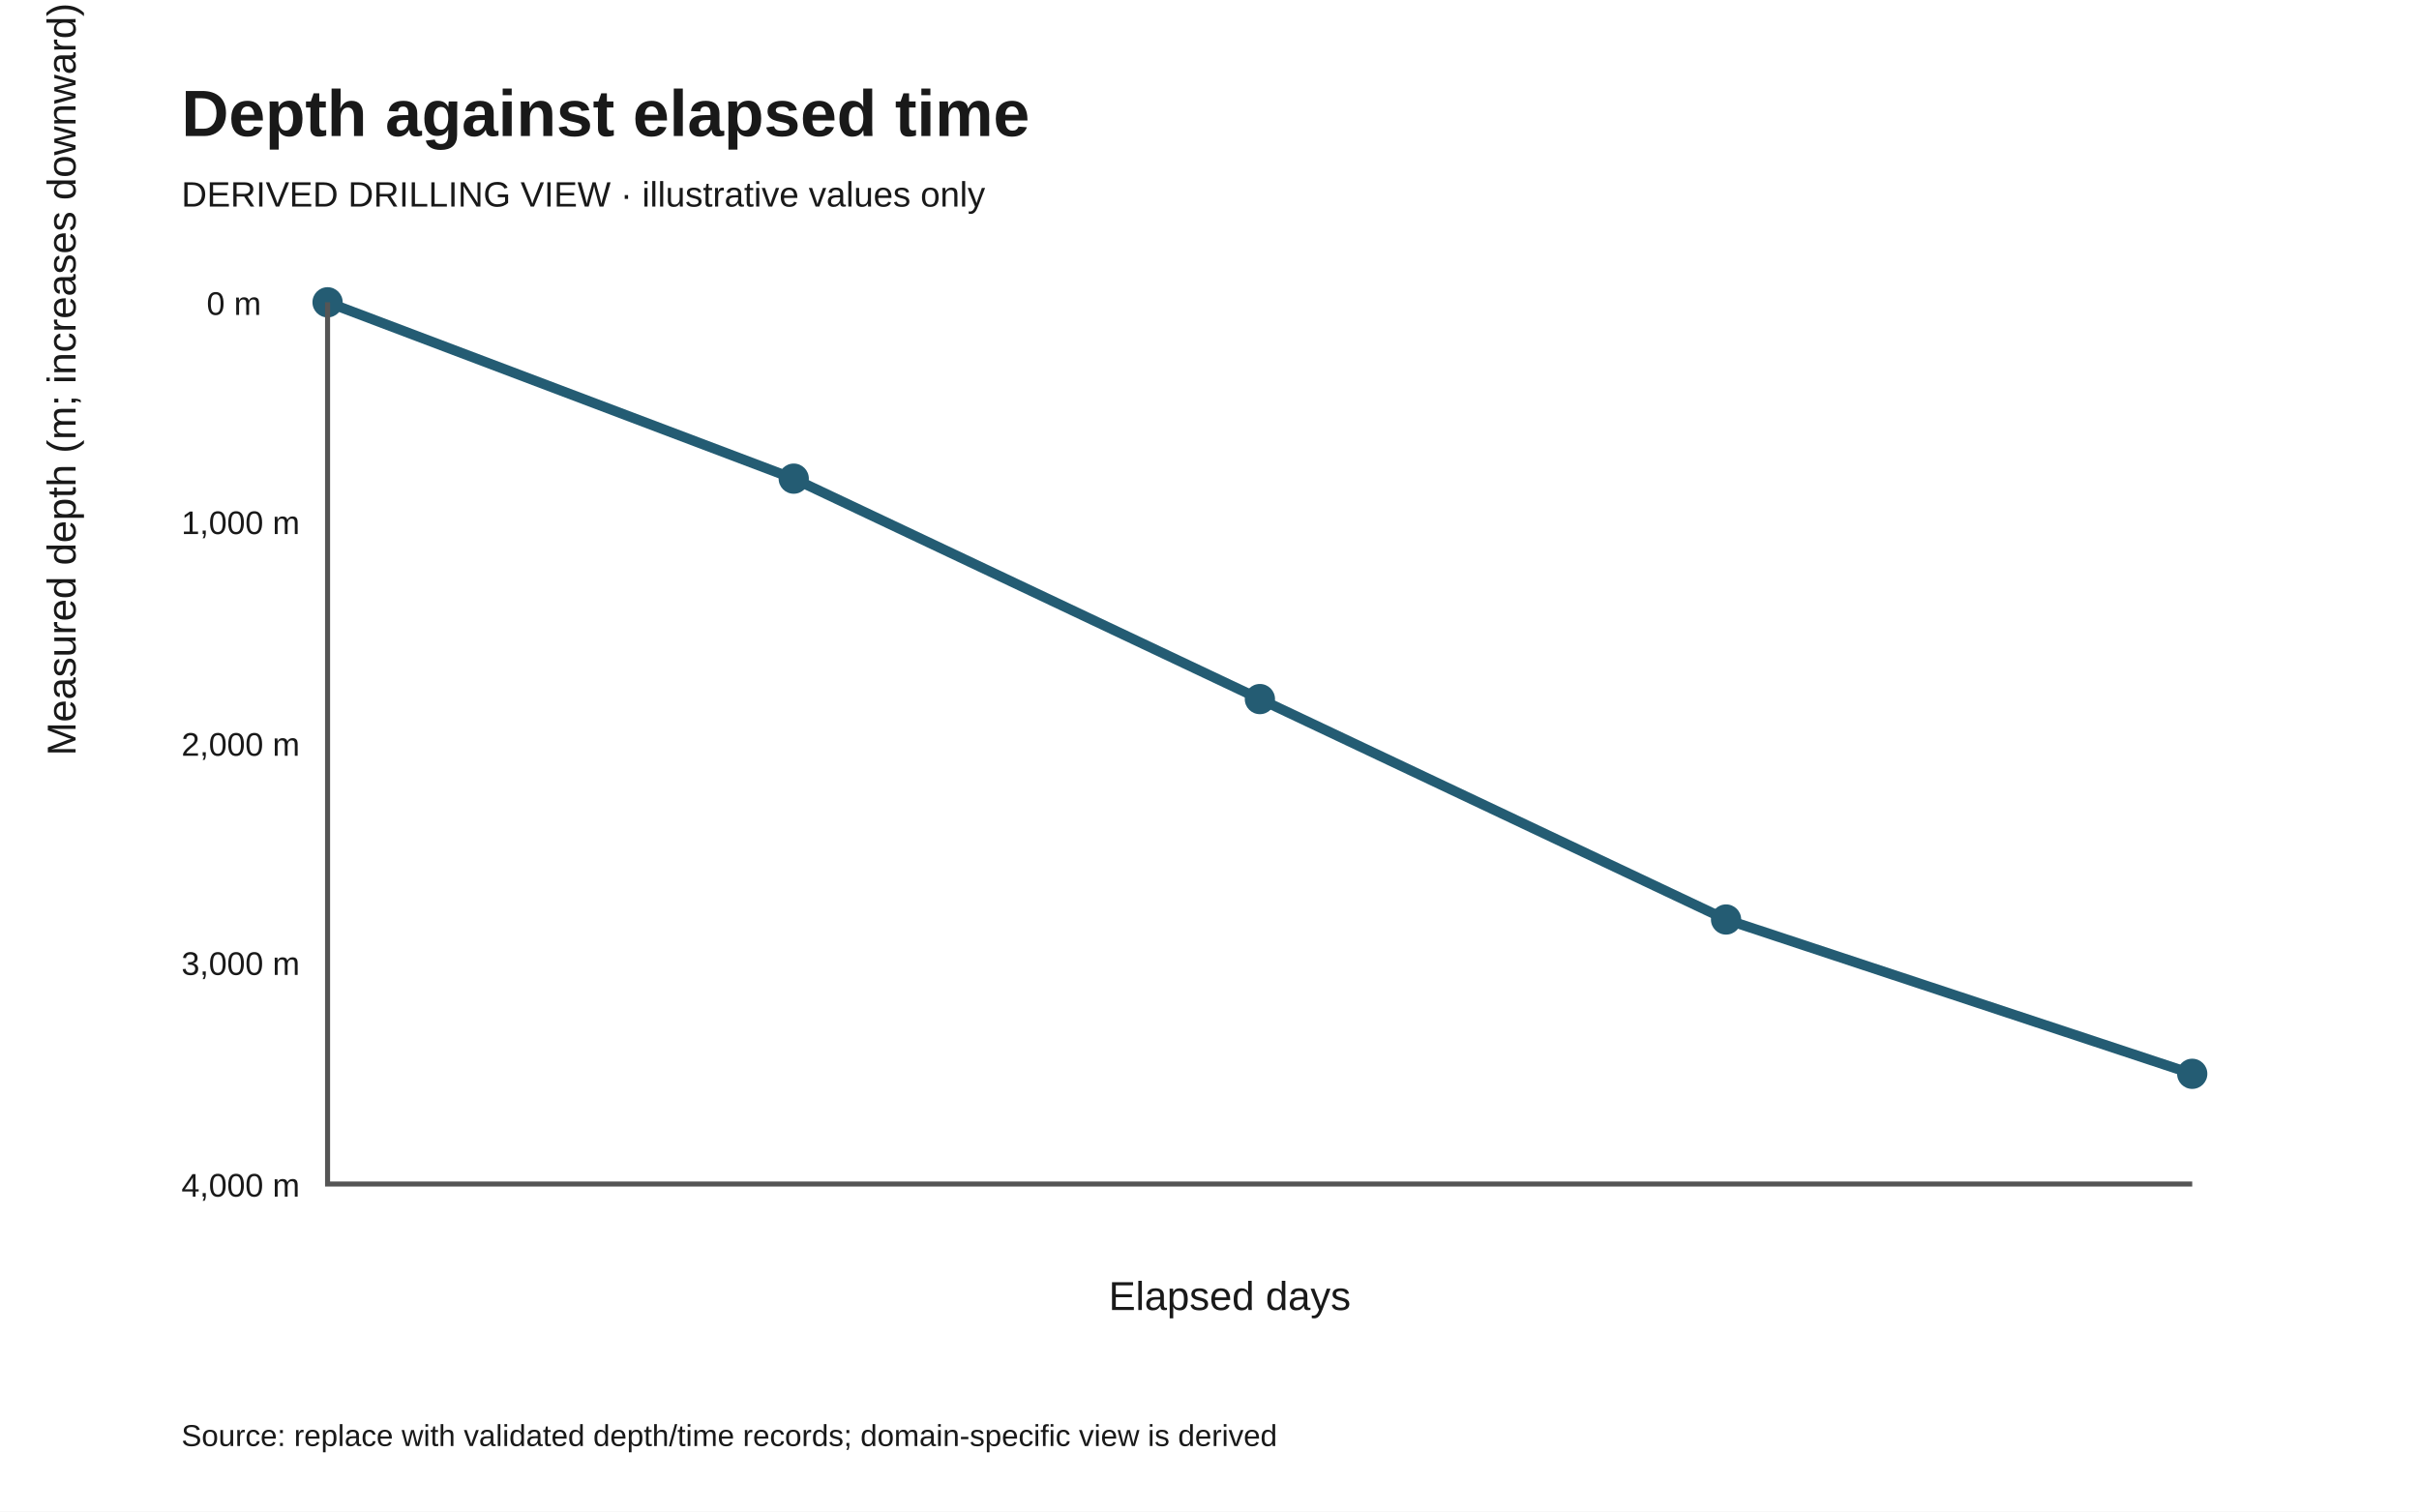
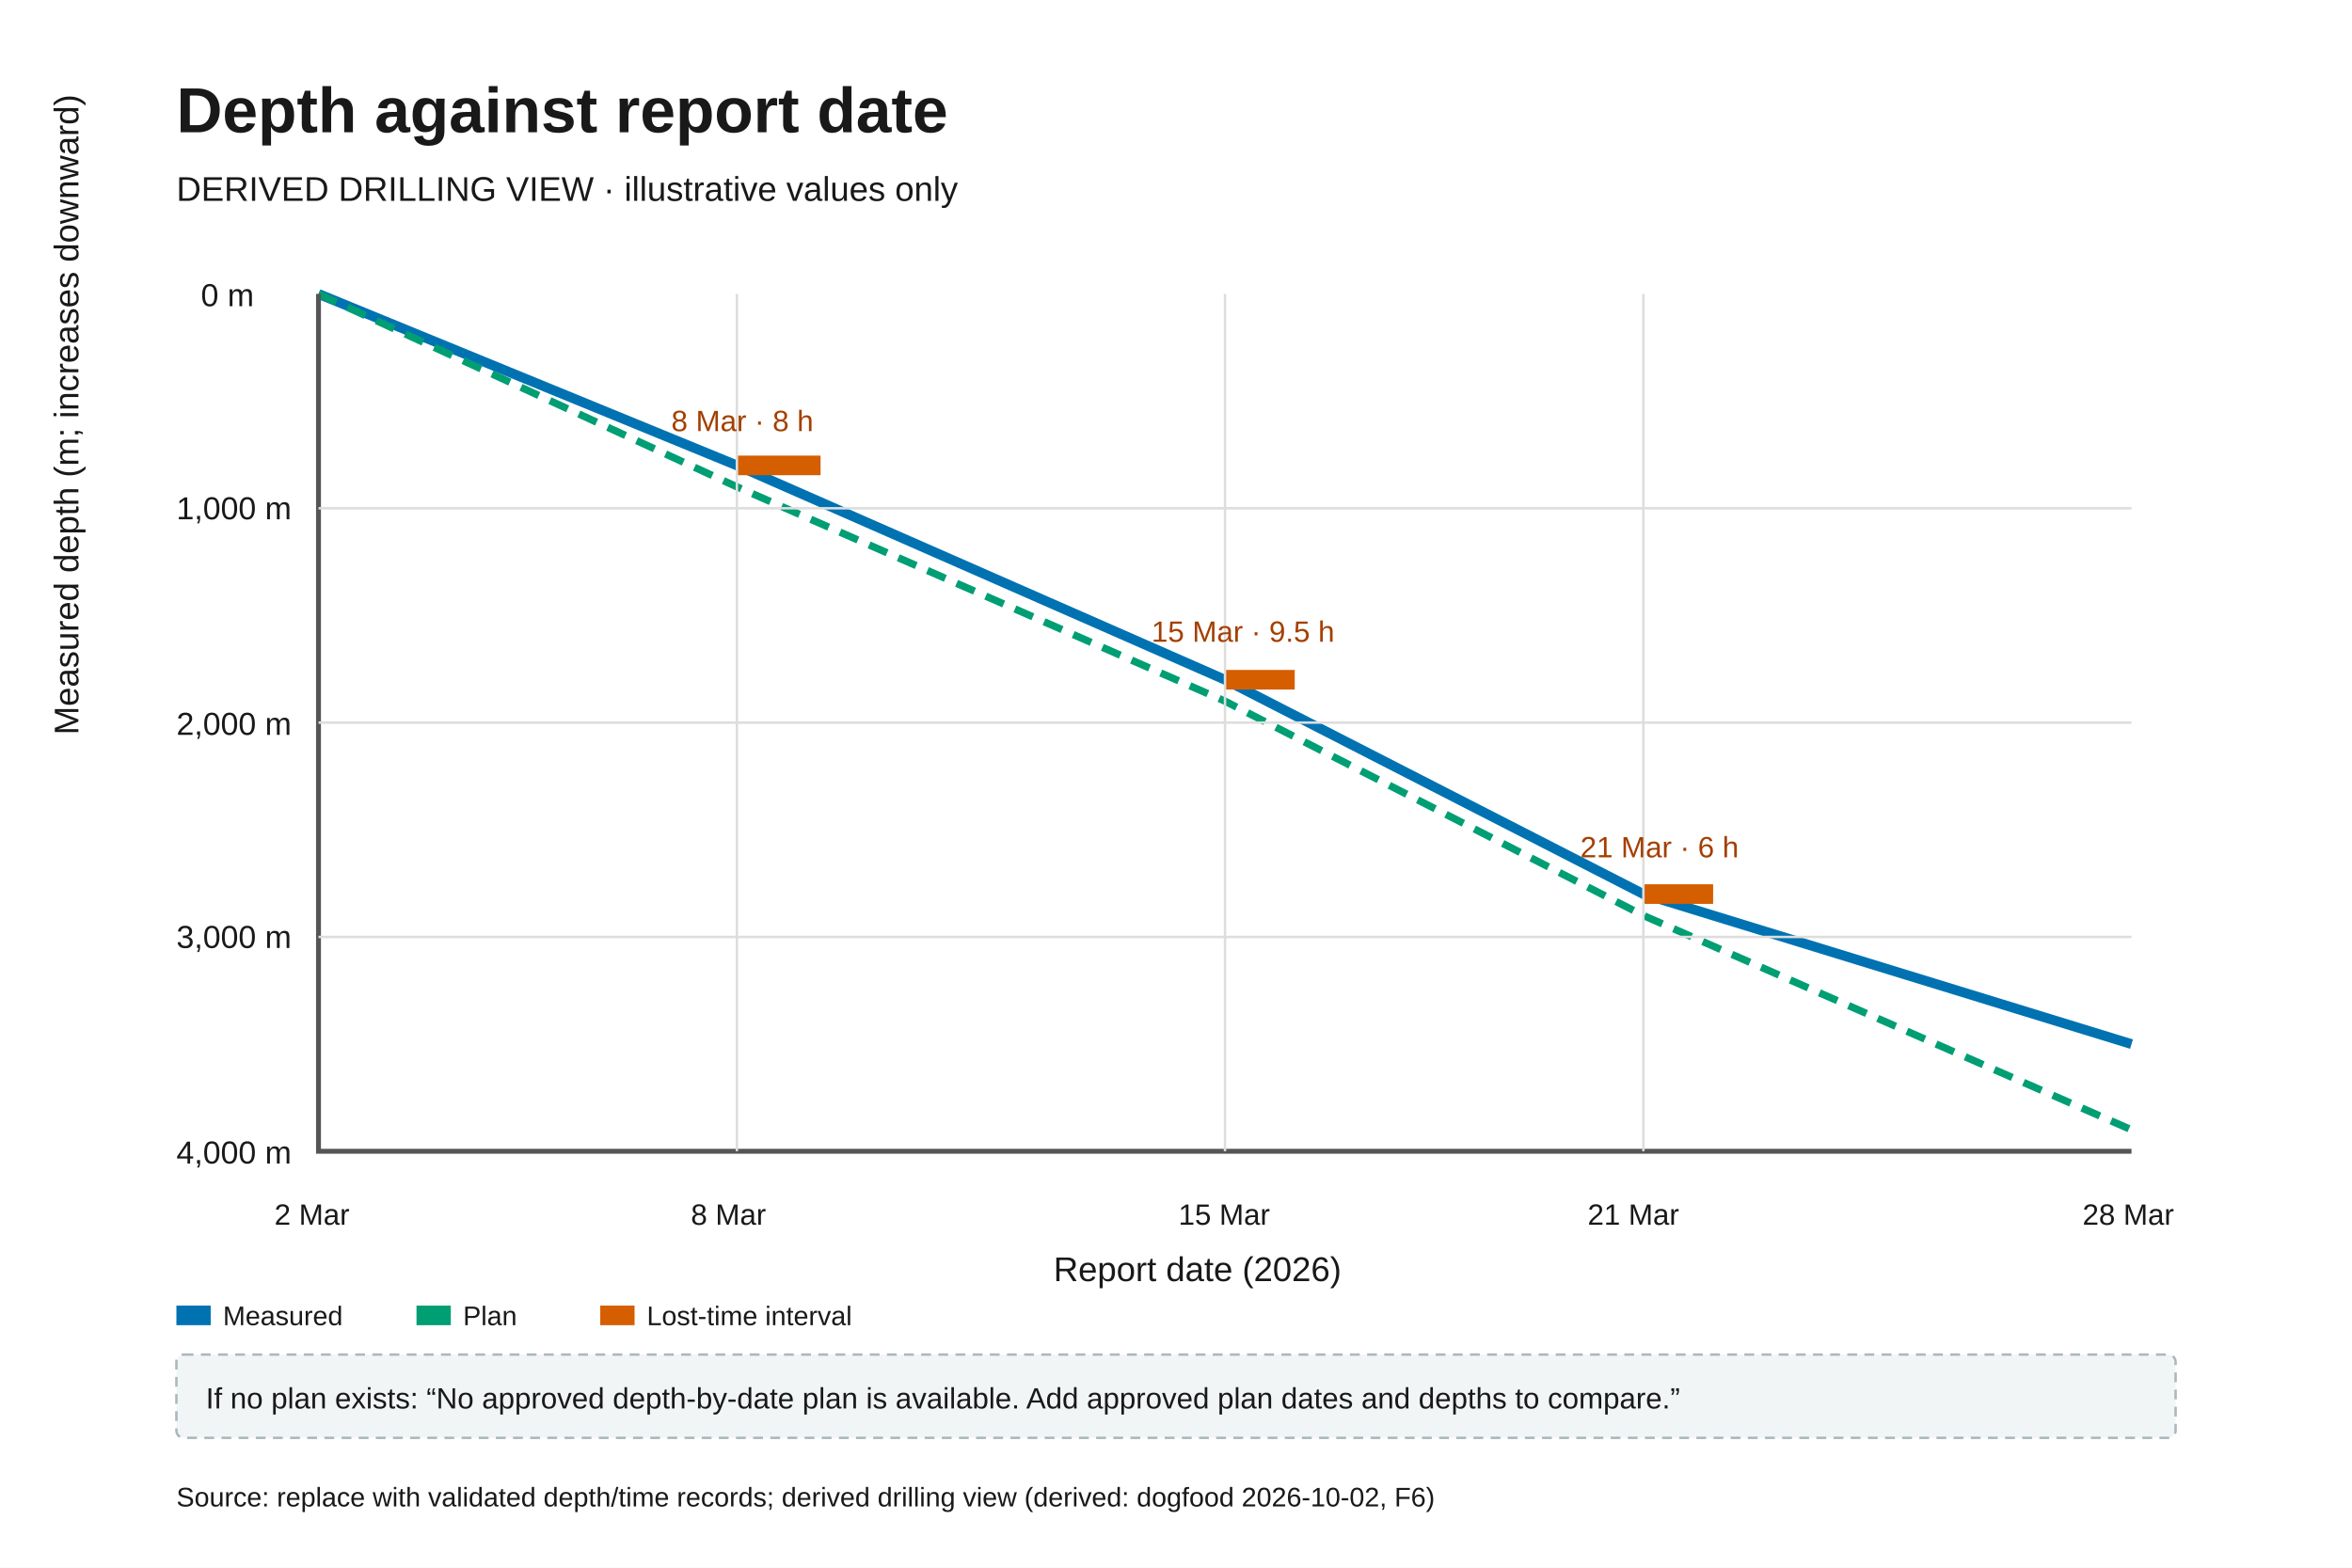
- <svg xmlns="http://www.w3.org/2000/svg" width="960" height="600" viewBox="0 0 960 600" role="img" aria-labelledby="title desc">
-   <rect width="960" height="600" fill="#fff" />
-   <g data-rk-stage="chart" data-rk-focal="true" font-family="Arial, sans-serif" fill="#191919">
-     <text x="72" y="54" font-size="26" font-weight="700">Depth against elapsed time</text>
+ <svg xmlns="http://www.w3.org/2000/svg" data-rk-stage="chart" width="960" height="640" viewBox="0 0 960 640" role="img" aria-labelledby="title desc">
+   <rect width="960" height="640" fill="#fff" />
+   <g font-family="Arial, sans-serif" fill="#191919">
+     <text x="72" y="54" font-size="26" font-weight="700">Depth against report date</text>
    <text x="72" y="82" font-size="14">DERIVED DRILLING VIEW · illustrative values only</text>
-     <g data-rk-chart="line" data-rk-x-scale="linear" data-rk-x-domain="0,4" data-rk-x-range="130,870" data-rk-y-scale="linear" data-rk-y-domain="0,4000" data-rk-y-range="120,470">
-       <path d="M130 120L315 190L500 277.5L685 365L870 426.25" fill="none" stroke="#245c73" stroke-width="4" data-rk-mark="line" data-rk-points="0,0 1,800 2,1800 3,2800 4,3500" data-rk-series="Hole depth" />
-       <g fill="#245c73">
-         <circle cx="130" cy="120" r="6" data-rk-mark="point" data-rk-x="0" data-rk-y="0" />
-         <circle cx="315" cy="190" r="6" data-rk-mark="point" data-rk-x="1" data-rk-y="800" />
-         <circle cx="500" cy="277.5" r="6" data-rk-mark="point" data-rk-x="2" data-rk-y="1800" />
-         <circle cx="685" cy="365" r="6" data-rk-mark="point" data-rk-x="3" data-rk-y="2800" />
-         <circle cx="870" cy="426.25" r="6" data-rk-mark="point" data-rk-x="4" data-rk-y="3500" />
+     <g data-rk-focal="data-graphic" data-rk-chart="line" data-rk-x-scale="linear" data-rk-x-domain="0,26" data-rk-x-range="130,870" data-rk-y-scale="linear" data-rk-y-domain="0,4000" data-rk-y-range="120,470">
+       <path d="M130 120L300.769 190L500 277.5L670.769 365L870 426.25" fill="none" stroke="#0072B2" stroke-width="4" data-rk-mark="line" data-rk-points="0,0 6,800 13,1800 19,2800 26,3500" data-rk-series="Measured depth" />
+       <path d="M130 120L300.769 198.75L500 286.25L670.769 373.75L870 461.25" fill="none" stroke="#009E73" stroke-width="3" stroke-dasharray="8 5" data-rk-mark="line" data-rk-points="0,0 6,900 13,1900 19,2900 26,3900" data-rk-series="Plan" />
+       <path d="M300.769 190L334.923 190" fill="none" stroke="#D55E00" stroke-width="8" data-rk-mark="line" data-rk-points="6,800 7.2,800" data-rk-series="Lost time" />
+       <path d="M500 277.5L528.462 277.5" fill="none" stroke="#D55E00" stroke-width="8" data-rk-mark="line" data-rk-points="13,1800 14,1800" data-rk-series="Lost time" />
+       <path d="M670.769 365L699.231 365" fill="none" stroke="#D55E00" stroke-width="8" data-rk-mark="line" data-rk-points="19,2800 20,2800" data-rk-series="Lost time" />
+       <path d="M130 120V470H870" fill="none" stroke="#555" stroke-width="2" />
+       <g stroke="#ddd" stroke-width="1">
+         <path d="M130 207.5H870" />
+         <path d="M130 295H870" />
+         <path d="M130 382.5H870" />
+         <path d="M300.769 120V470" />
+         <path d="M500 120V470" />
+         <path d="M670.769 120V470" />
      </g>
    </g>
-     <path d="M130 120V470H870" fill="none" stroke="#555" stroke-width="2" />
    <g font-size="13">
      <text x="82" y="125">0 m</text>
      <text x="72" y="212">1,000 m</text>
      <text x="72" y="300">2,000 m</text>
      <text x="72" y="387">3,000 m</text>
      <text x="72" y="475">4,000 m</text>
    </g>
-     <text x="440" y="520" font-size="16">Elapsed days</text>
-     <text x="30" y="300" font-size="16" transform="rotate(-90 30 300)">Measured depth (m; increases downward)</text>
-     <text x="72" y="574" font-size="12">Source: replace with validated depth/time records; domain-specific view is derived</text>
+     <g font-size="12">
+       <text x="112" y="500">2 Mar</text>
+       <text x="282" y="500">8 Mar</text>
+       <text x="481" y="500">15 Mar</text>
+       <text x="648" y="500">21 Mar</text>
+       <text x="850" y="500">28 Mar</text>
+     </g>
+     <g font-size="12" fill="#A43F00">
+       <text x="274" y="176">8 Mar · 8 h</text>
+       <text x="470" y="262">15 Mar · 9.5 h</text>
+       <text x="645" y="350">21 Mar · 6 h</text>
+     </g>
+     <text x="430" y="523" font-size="14">Report date (2026)</text>
+     <text x="32" y="300" font-size="14" transform="rotate(-90 32 300)">Measured depth (m; increases downward)</text>
+     <g aria-label="Chart key">
+       <rect x="72" y="533" width="14" height="8" fill="#0072B2" data-rk-series="Measured depth" />
+       <text x="91" y="541" font-size="11">Measured</text>
+       <rect x="170" y="533" width="14" height="8" fill="#009E73" data-rk-series="Plan" />
+       <text x="189" y="541" font-size="11">Plan</text>
+       <rect x="245" y="533" width="14" height="8" fill="#D55E00" data-rk-series="Lost time" />
+       <text x="264" y="541" font-size="11">Lost-time interval</text>
+     </g>
+     <rect x="72" y="553" width="816" height="34" rx="3" fill="#f2f5f6" stroke="#aab8bf" stroke-dasharray="4 3" />
+     <text x="84" y="575" font-size="12">If no plan exists: “No approved depth-by-date plan is available. Add approved plan dates and depths to compare.”</text>
+     <text x="72" y="615" font-size="11">Source: replace with validated depth/time records; derived drilling view (derived: dogfood 2026-10-02, F6)</text>
  </g>
</svg>
